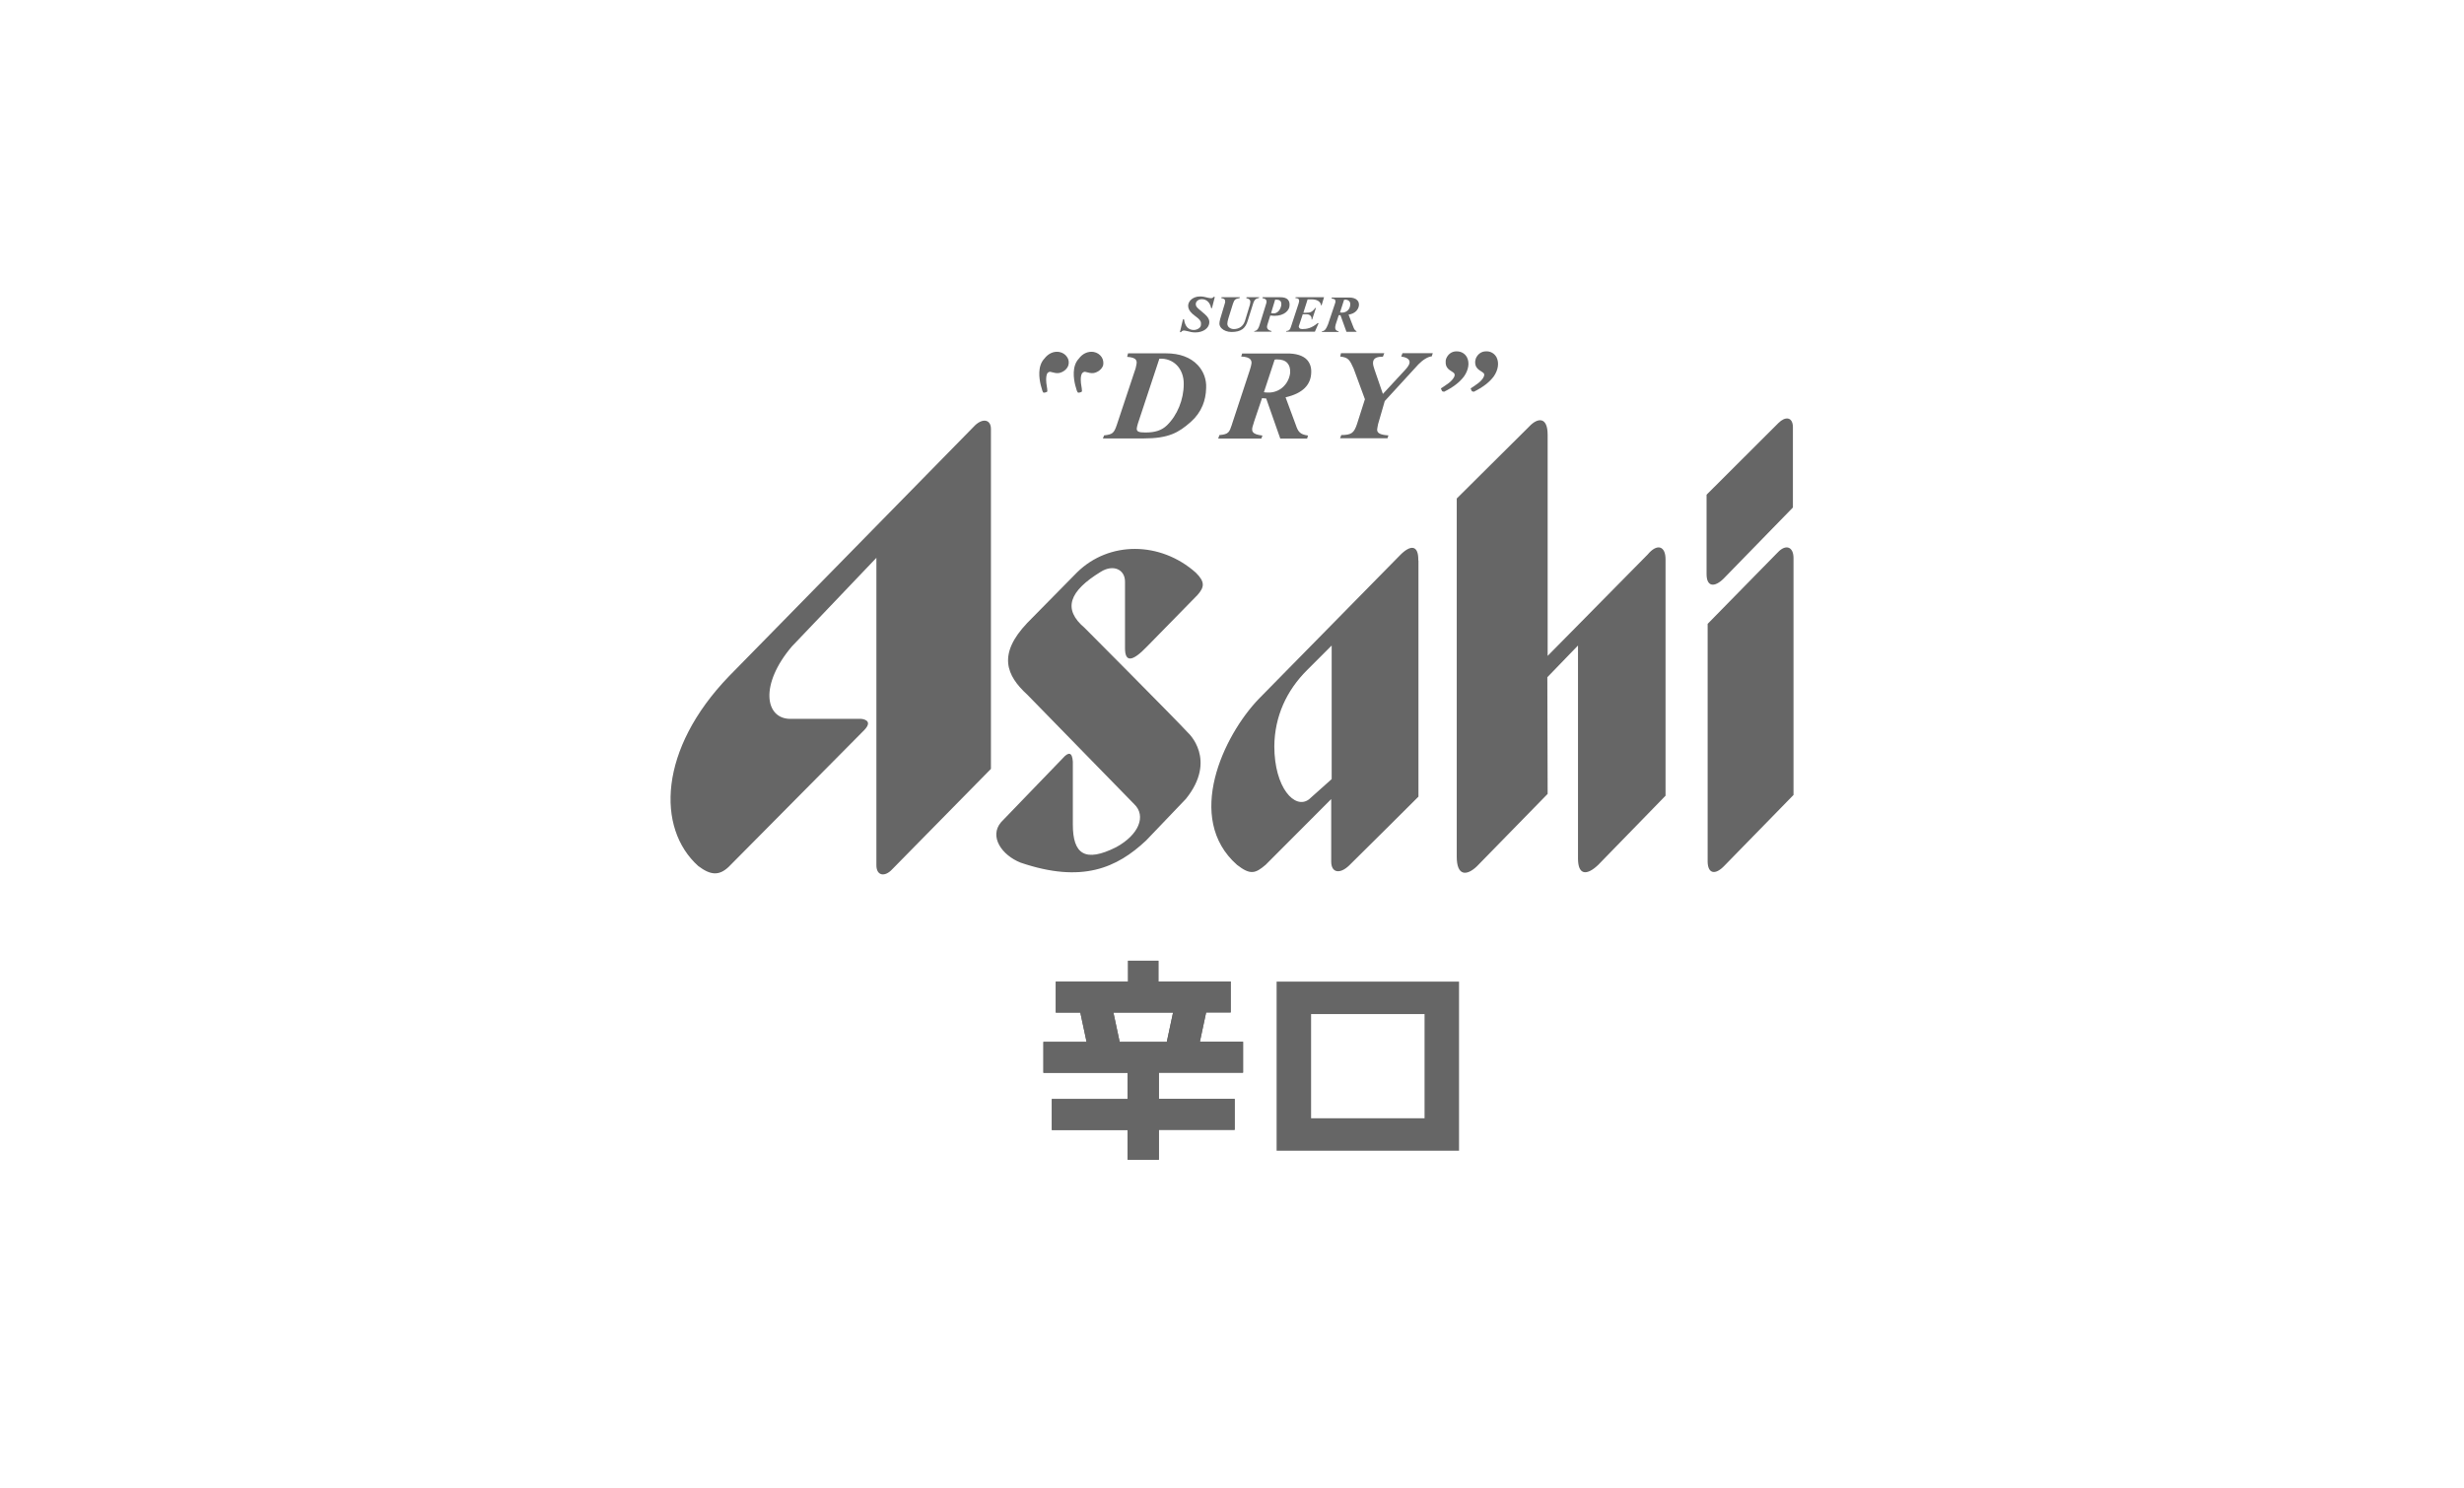
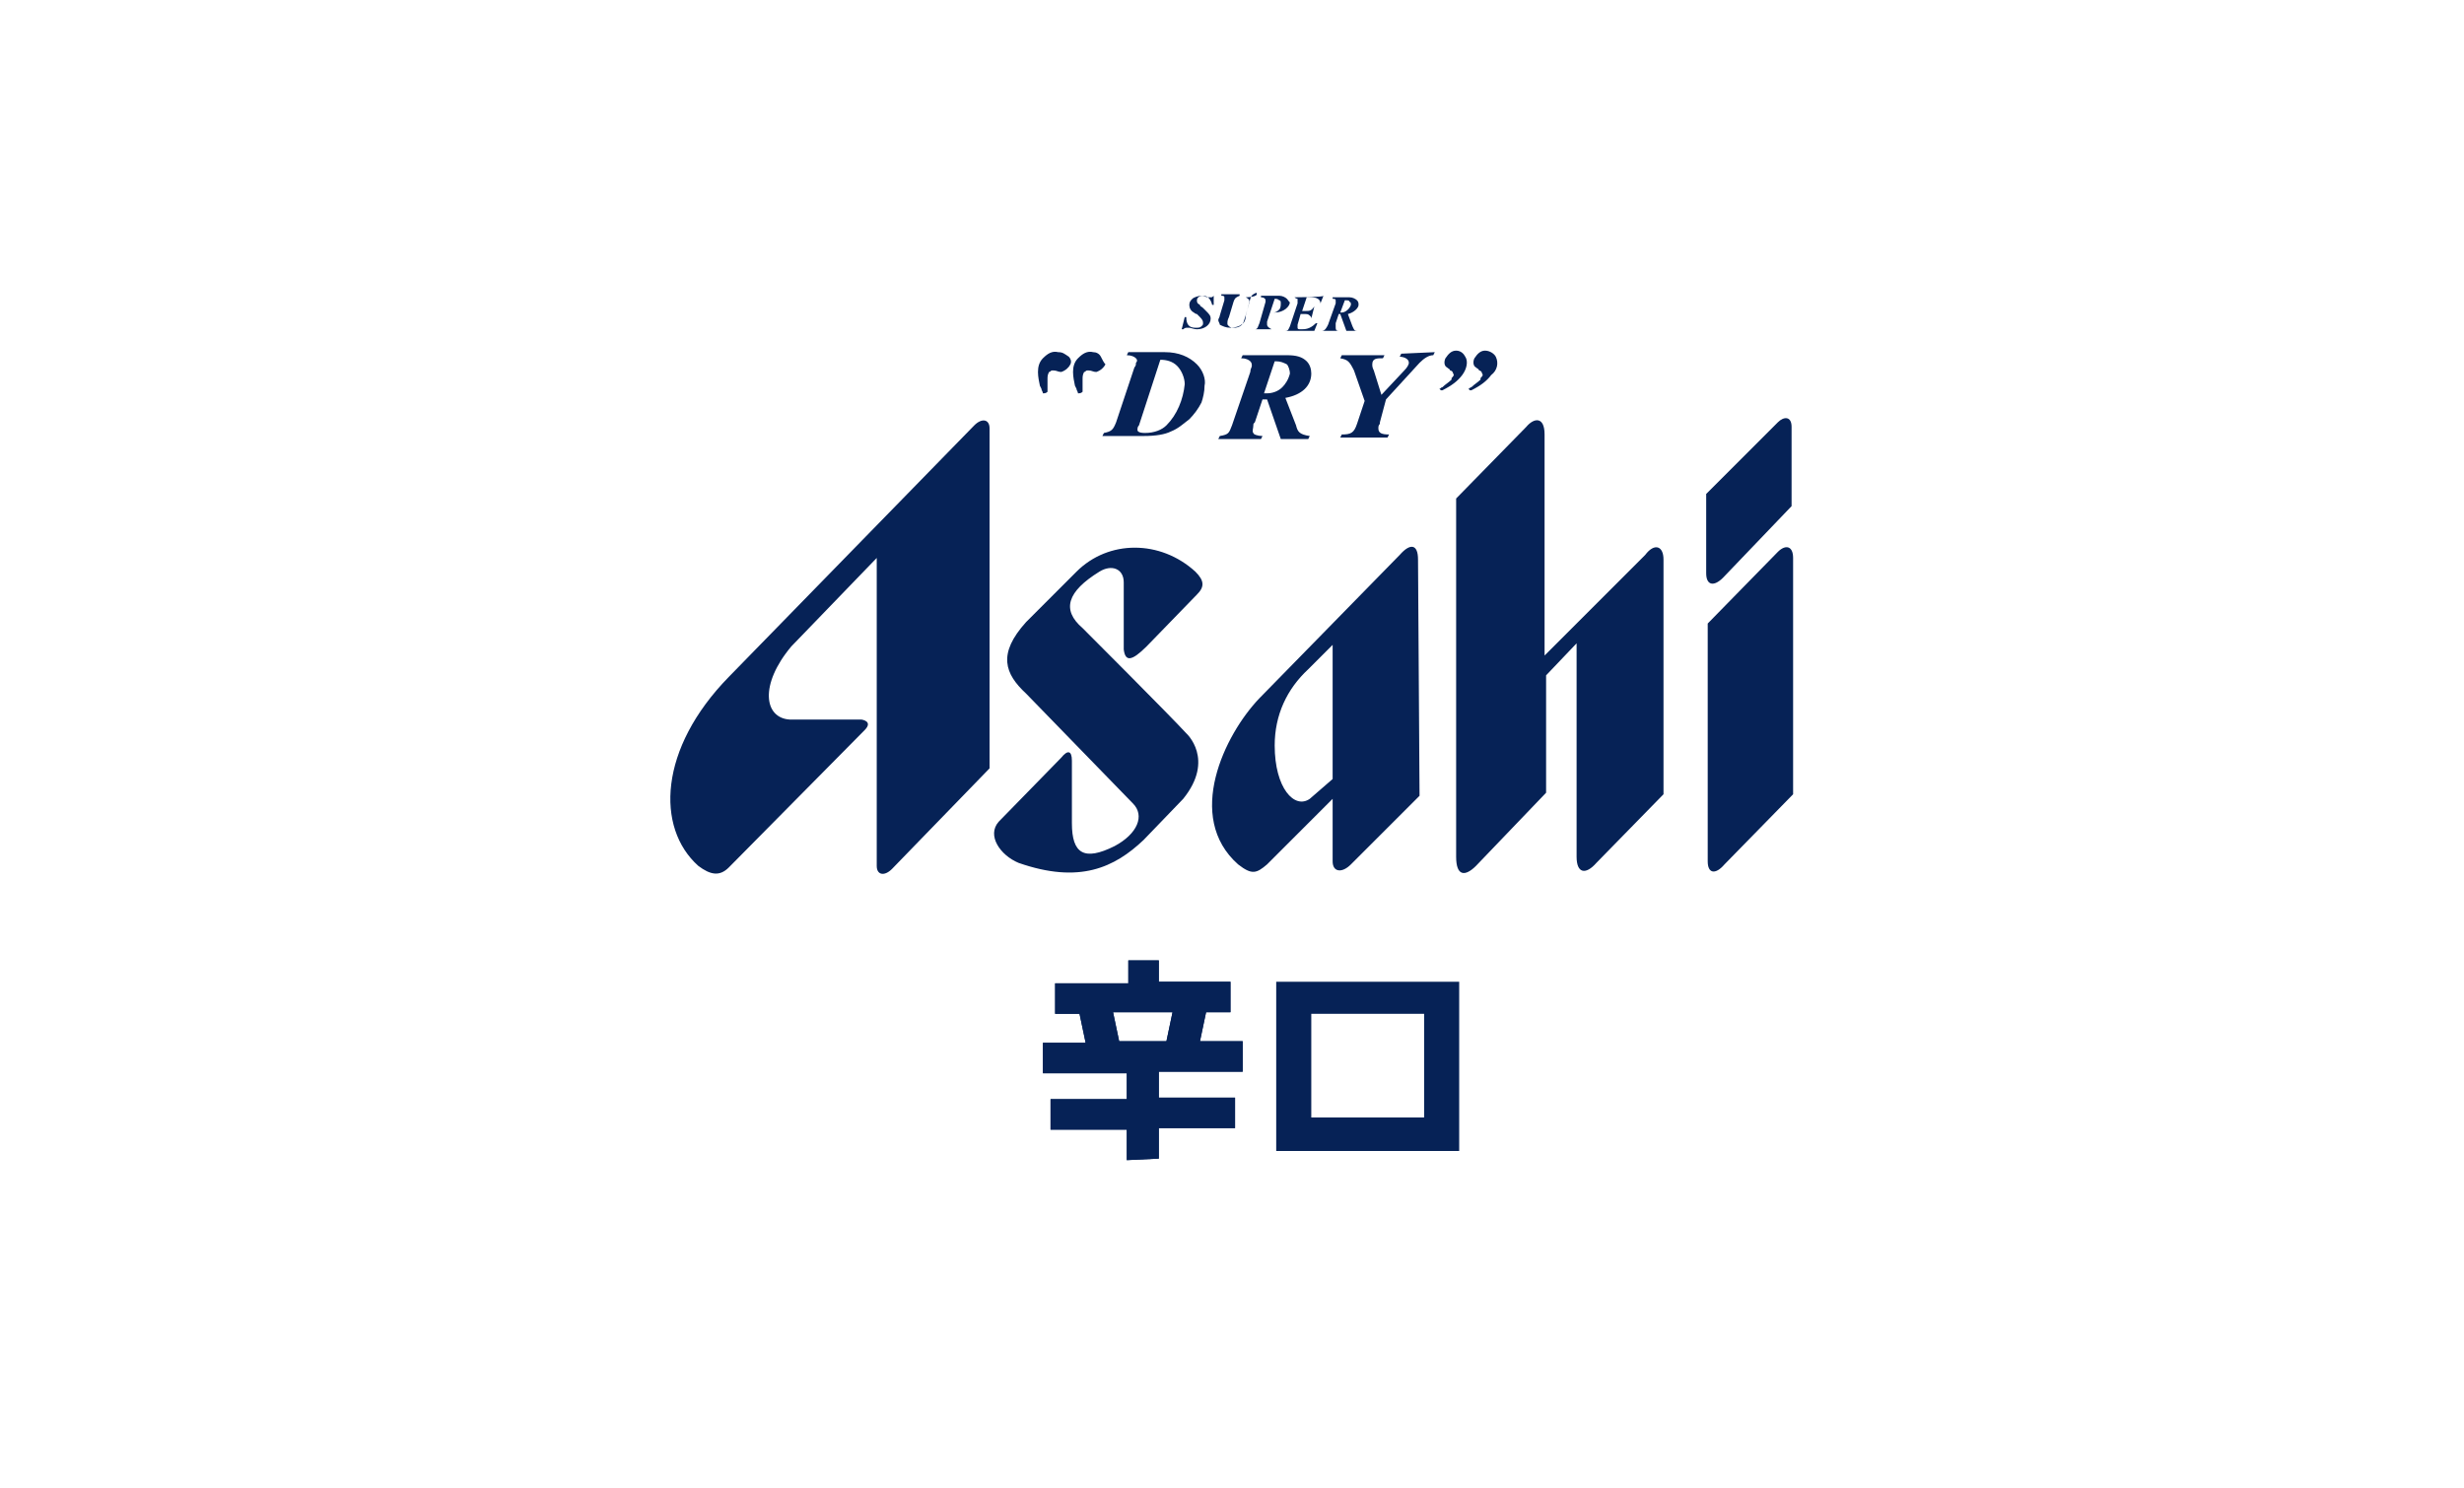
- <svg xmlns="http://www.w3.org/2000/svg" version="1.1" id="Layer_1" x="0px" y="0px" viewBox="0 0 161.55 97.55" style="enable-background:new 0 0 161.55 97.55;" xml:space="preserve">
+ <svg xmlns="http://www.w3.org/2000/svg" version="1.1" id="Layer_1" x="0px" y="0px" viewBox="0 0 161.6 97.6" style="enable-background:new 0 0 161.6 97.6;" xml:space="preserve">
  <style type="text/css">
- 	.st0{fill:#666666;}
- 	.st1{clip-path:url(#SVGID_2_);}
- 	.st2{clip-path:url(#SVGID_4_);}
- 	.st3{clip-path:url(#SVGID_6_);}
- 	.st4{clip-path:url(#SVGID_8_);}
- 	.st5{clip-path:url(#SVGID_10_);}
- 	.st6{clip-path:url(#SVGID_12_);}
- 	.st7{fill:#808080;}
- 	.st8{opacity:0;fill:#666666;}
- 	.st9{opacity:0;fill:#666666;stroke:#009DE2;stroke-width:0.112;}
- 	.st10{opacity:0;}
+ 	.st0{fill:#062256;fill-opacity:0;}
+ 	.st1{fill:#062256;}
+ 	.st2{opacity:0;}
</style>
  <g>
-     <path class="st9" d="M21.66-2.82V98.36l118.24,0V-2.81L21.66-2.82z" />
-     <path class="st9" d="M32.81,8.34v78.88h95.93l0-78.88L32.81,8.34z" />
-     <path class="st9" d="M43.96,19.55v56.53l73.63-0.06V19.49L43.96,19.55z" />
-     <path class="st0" d="M73.93,76.06V74.1h-4.97v-2.03h4.97v-1.72h-5.52v-2.03h2.83l-0.41-1.92h-1.61v-2.03h4.74V63h1.99v1.36h4.74   v2.03h-1.61l-0.41,1.92h2.83v2.03h-5.52v1.72h4.97v2.03h-4.97v1.96H73.93z M76.5,68.32l0.41-1.92H73l0.41,1.92H76.5z" />
+     <path class="st0" d="M21.7-2.8V98.4h118.2V-2.8L21.7-2.8z" />
+     <path class="st0" d="M32.8,8.3v78.9h95.9V8.3L32.8,8.3z" />
+     <path class="st0" d="M44,19.5v56.5l73.6-0.1V19.5L44,19.5z" />
+     <path class="st1" d="M73.9,76.1v-2h-5v-2h5v-1.7h-5.5v-2h2.8l-0.4-1.9h-1.6v-2H74V63h2v1.4h4.7v2h-1.6l-0.4,1.9h2.8v2H76v1.7h5v2   h-5v2L73.9,76.1L73.9,76.1z M76.5,68.3l0.4-1.9H73l0.4,1.9H76.5z" />
    <g>
      <g>
-         <path class="st0" d="M79.58,19.45c-0.06,0.1-0.13,0.11-0.23,0.1c-0.09-0.01-0.17-0.03-0.25-0.05c-0.12-0.03-0.25-0.06-0.43-0.06     c-0.24,0-0.47,0.09-0.61,0.24c-0.1,0.11-0.16,0.24-0.16,0.37c0,0.19,0.09,0.35,0.27,0.52c0.02,0.02,0.09,0.07,0.16,0.13     c0.1,0.08,0.2,0.16,0.23,0.18c0.19,0.18,0.19,0.28,0.18,0.37l0,0.04c0,0.07-0.03,0.14-0.09,0.2c-0.09,0.09-0.24,0.15-0.38,0.15     c-0.36,0-0.58-0.24-0.64-0.7h-0.07l-0.2,0.84h0.07c0.07-0.09,0.15-0.12,0.25-0.1c0.06,0.01,0.12,0.03,0.19,0.04     c0.14,0.04,0.3,0.08,0.5,0.08c0.53,0,0.92-0.29,0.92-0.68c0-0.18-0.09-0.33-0.3-0.52c-0.03-0.03-0.12-0.1-0.2-0.17     c-0.08-0.07-0.17-0.14-0.2-0.17c-0.15-0.13-0.19-0.21-0.19-0.32c0-0.18,0.17-0.32,0.4-0.32c0.31,0,0.54,0.22,0.61,0.59h0.05     l0.19-0.74H79.58z" />
-         <path class="st0" d="M81.73,19.49l-0.02,0.06c0.18,0.04,0.3,0.11,0.26,0.31l-0.01,0.05l-0.01,0.07l-0.32,1.05     c-0.11,0.35-0.37,0.55-0.74,0.55c-0.13,0-0.25-0.05-0.33-0.13c-0.06-0.06-0.09-0.14-0.09-0.23c0-0.1,0.03-0.2,0.07-0.35l0.3-0.96     c0.09-0.28,0.18-0.32,0.43-0.36l0.02-0.06h-1.2l-0.02,0.06c0.11,0.01,0.2,0.05,0.24,0.11l0.02,0.14l-0.01,0.04l-0.03,0.11     L80,20.92c-0.03,0.11-0.05,0.23-0.05,0.3c0,0.11,0.05,0.22,0.14,0.31c0.15,0.15,0.39,0.24,0.65,0.24c0.32,0,0.55-0.06,0.73-0.19     c0.15-0.12,0.26-0.29,0.34-0.56l0.35-1.11c0.09-0.3,0.21-0.33,0.38-0.37l0.02-0.05H81.73z" />
-         <path class="st0" d="M83.89,20.32c-0.07,0.11-0.19,0.23-0.39,0.23c-0.05,0-0.09,0-0.15-0.02l-0.01,0l0-0.01l0.26-0.86l0-0.01     l0.01,0c0.13,0,0.25,0,0.33,0.08c0.05,0.05,0.07,0.13,0.07,0.23C84.01,20.04,83.97,20.2,83.89,20.32 M84.44,19.65     c-0.1-0.11-0.27-0.16-0.51-0.16h-1.15l-0.01,0.06c0.19,0.03,0.27,0.1,0.27,0.23c0,0.04,0,0.05-0.03,0.15l-0.42,1.36     c-0.06,0.2-0.14,0.4-0.35,0.42l-0.01,0.04h1.13l0.01-0.04c-0.25-0.06-0.3-0.18-0.3-0.27c0-0.04,0.01-0.09,0.03-0.16l0.18-0.58     l0-0.01l0.01,0c0.11,0.01,0.18,0.02,0.28,0.02c0.63,0,0.98-0.36,0.98-0.69C84.56,19.86,84.52,19.74,84.44,19.65" />
-         <path class="st0" d="M84.95,19.49l-0.02,0.06c0.11,0,0.18,0.02,0.22,0.07l0.03,0.12l-0.04,0.17l-0.49,1.49     c-0.07,0.23-0.13,0.29-0.32,0.31l0,0.04h1.88l0.24-0.55l-0.05-0.02c-0.41,0.35-0.73,0.4-1.02,0.4c-0.08,0-0.15-0.02-0.19-0.07     l-0.04-0.09l0.02-0.08l0.02-0.05l0.22-0.67l0-0.01h0.27c0.11,0,0.2,0.04,0.26,0.12c0.05,0.06,0.06,0.14,0.05,0.22h0.04l0.25-0.76     h-0.04c-0.21,0.27-0.31,0.32-0.63,0.32h-0.16l0.01-0.02l0.27-0.85l0-0.01h0.27c0.35,0,0.59,0.15,0.61,0.39h0.04l0.16-0.53H84.95z     " />
-         <path class="st0" d="M87.99,20.5l-0.12-0.01l-0.01,0l0-0.01l0.26-0.81l0-0.01l0.01,0l0.08-0.01c0.1,0,0.19,0.04,0.25,0.1     c0.05,0.05,0.07,0.12,0.07,0.21C88.52,20.33,88.24,20.5,87.99,20.5 M88.72,21.41l-0.03-0.07l-0.27-0.7l-0.01-0.01l0.02,0     c0.45-0.07,0.66-0.37,0.67-0.64c0-0.12-0.03-0.22-0.11-0.3c-0.11-0.12-0.3-0.18-0.53-0.18h-1.14l-0.02,0.06     c0.13,0.02,0.21,0.05,0.24,0.1l0.02,0.12c-0.01,0.03-0.01,0.06-0.04,0.14l-0.46,1.37l-0.01,0.01c-0.08,0.2-0.16,0.39-0.38,0.42     l-0.01,0.04h1.1l0.01-0.04c-0.16-0.03-0.24-0.12-0.23-0.28l0.03-0.16l0.2-0.61l0-0.01h0.12l0,0.01l0.39,1.08h0.65l0.01-0.04     C88.82,21.66,88.77,21.56,88.72,21.41" />
-         <path class="st0" d="M76.51,27.89c-0.34,0.33-0.79,0.48-1.44,0.47c-0.41,0-0.54-0.06-0.54-0.25c0-0.06,0.03-0.17,0.07-0.32     l1.41-4.26l0-0.01h0.01c0.45-0.02,0.84,0.13,1.13,0.42c0.3,0.3,0.47,0.75,0.46,1.25C77.61,26.2,77.19,27.23,76.51,27.89      M78.53,23.94c-0.48-0.51-1.19-0.77-2.08-0.77h-2.49l-0.06,0.23c0.3,0.02,0.49,0.08,0.57,0.19c0.07,0.09,0.06,0.2,0.04,0.31     l-0.01,0.05c-0.02,0.08-0.03,0.19-0.09,0.34l-1.19,3.58c-0.18,0.53-0.28,0.62-0.83,0.68l-0.08,0.2h2.69     c0.78,0,1.37-0.09,1.85-0.28c0.46-0.18,0.82-0.45,1.22-0.8c0.35-0.31,0.61-0.67,0.78-1.08c0.14-0.34,0.22-0.72,0.23-1.14     C79.11,24.88,78.91,24.35,78.53,23.94" />
-         <path class="st0" d="M84.14,25.36c-0.27,0.26-0.65,0.4-1.01,0.38l-0.04,0c-0.09,0-0.14-0.01-0.22-0.02l-0.01,0l0.01-0.01     l0.7-2.12l0-0.01l0.01,0l0.02,0c0.04-0.01,0.06-0.01,0.14-0.01c0.29,0,0.51,0.07,0.66,0.23c0.14,0.15,0.2,0.36,0.19,0.64     C84.54,24.88,84.32,25.19,84.14,25.36 M84.96,27.87l-0.67-1.81l0-0.01l0.01,0c1.09-0.25,1.66-0.8,1.67-1.65     c0.01-0.33-0.09-0.6-0.28-0.81c-0.27-0.28-0.72-0.42-1.34-0.41h-2.91l-0.06,0.2c0.3,0.01,0.5,0.07,0.6,0.19     c0.06,0.07,0.09,0.17,0.07,0.28c-0.01,0.1-0.05,0.23-0.11,0.43l-1.17,3.55l0,0.01c-0.17,0.5-0.21,0.64-0.82,0.69l-0.08,0.23h2.83     l0.07-0.2c-0.35-0.04-0.55-0.11-0.63-0.24c-0.09-0.13-0.03-0.31,0.03-0.49c0.02-0.06,0.04-0.13,0.06-0.2l0.51-1.51l0-0.01l0.01,0     l0.26,0.02l0.01,0l0,0.01l0.92,2.62h1.76l0.06-0.2C85.23,28.49,85.11,28.31,84.96,27.87" />
-         <path class="st0" d="M91.95,23.17l-0.08,0.21c0.22,0.03,0.56,0.12,0.55,0.38c0,0.12-0.1,0.28-0.26,0.46l-1.48,1.6l-0.01,0.01     l-0.01-0.02l-0.54-1.57c-0.06-0.17-0.1-0.32-0.1-0.44c0-0.36,0.33-0.41,0.65-0.41l0.09-0.23h-2.84l-0.05,0.22     c0.53,0.06,0.62,0.21,0.88,0.79l0.74,2.01l0,0l0,0l-0.52,1.63c-0.2,0.59-0.36,0.71-1.03,0.72l-0.08,0.21h3.11l0.06-0.19     c-0.51-0.03-0.74-0.14-0.74-0.37c0-0.06,0.03-0.19,0.05-0.3l0.01-0.06l0.44-1.52l0,0l0,0l2.21-2.41c0.29-0.3,0.64-0.51,0.87-0.52     l0.07-0.21H91.95z" />
-         <path class="st0" d="M95.48,23.04c-0.29,0-0.54,0.18-0.66,0.47c-0.07,0.19-0.05,0.47,0.09,0.63h0v0     c0.06,0.08,0.15,0.14,0.23,0.19c0.07,0.05,0.15,0.09,0.21,0.16l0,0v0c0.06,0.12,0,0.22-0.06,0.31l-0.04,0.06l0,0     c-0.15,0.2-0.37,0.34-0.58,0.48c-0.07,0.04-0.14,0.09-0.2,0.13l0.06,0.14l0.03,0.05l0.12,0.03c0.6-0.3,1.03-0.63,1.31-1.01     c0.3-0.43,0.37-0.9,0.19-1.25C96.04,23.17,95.78,23.03,95.48,23.04" />
-         <path class="st0" d="M98.12,23.43c-0.14-0.26-0.41-0.41-0.7-0.39c-0.29,0-0.54,0.18-0.66,0.47c-0.07,0.19-0.06,0.47,0.09,0.63h0     l0,0c0.06,0.08,0.15,0.14,0.23,0.19c0.07,0.05,0.15,0.09,0.21,0.16v0l0,0c0.06,0.12-0.01,0.22-0.06,0.31l-0.04,0.06h0v0     c-0.15,0.2-0.37,0.34-0.57,0.48c-0.07,0.05-0.14,0.09-0.2,0.13l0.06,0.14l0.03,0.05l0.12,0.03c0.6-0.3,1.03-0.63,1.31-1.01     C98.23,24.26,98.3,23.79,98.12,23.43" />
-         <path class="st0" d="M69.45,23.08c-0.37-0.06-0.72,0.1-0.98,0.44l0,0h0c-0.46,0.49-0.34,1.31-0.23,1.75l0.05,0.17     c0.03,0.11,0.05,0.22,0.12,0.31c0.1,0,0.19-0.02,0.26-0.08c0-0.12-0.02-0.23-0.04-0.36c-0.02-0.13-0.04-0.25-0.04-0.39     c0-0.16,0.01-0.32,0.08-0.45l0,0l0,0c0.05-0.05,0.1-0.09,0.19-0.09l0,0h0l0.08,0.02c0.16,0.04,0.32,0.09,0.5,0.06     c0.29-0.06,0.54-0.27,0.61-0.52c0.05-0.18,0.02-0.38-0.09-0.53C69.85,23.24,69.67,23.12,69.45,23.08" />
-         <path class="st0" d="M72.23,23.42c-0.12-0.18-0.3-0.3-0.52-0.34c-0.37-0.06-0.73,0.1-0.98,0.44v0c-0.46,0.49-0.34,1.31-0.23,1.75     l0.05,0.17c0.03,0.11,0.05,0.22,0.13,0.31c0.1,0,0.19-0.02,0.26-0.08c0-0.12-0.02-0.23-0.04-0.36c-0.02-0.12-0.04-0.25-0.04-0.39     c0-0.16,0.01-0.32,0.09-0.45l0,0l0,0c0.05-0.05,0.11-0.09,0.19-0.09l0,0h0l0.08,0.02c0.16,0.04,0.32,0.09,0.5,0.06     c0.29-0.06,0.54-0.27,0.61-0.52C72.36,23.77,72.33,23.57,72.23,23.42" />
+         <path class="st1" d="M79.6,19.4c-0.1,0.1-0.1,0.1-0.2,0.1c-0.1,0-0.2,0-0.2,0c-0.1,0-0.2-0.1-0.4-0.1c-0.2,0-0.5,0.1-0.6,0.2     c-0.1,0.1-0.2,0.2-0.2,0.4c0,0.2,0.1,0.4,0.3,0.5c0,0,0.1,0.1,0.2,0.1c0.1,0.1,0.2,0.2,0.2,0.2c0.2,0.2,0.2,0.3,0.2,0.4v0     c0,0.1,0,0.1-0.1,0.2c-0.1,0.1-0.2,0.1-0.4,0.1c-0.4,0-0.6-0.2-0.6-0.7h-0.1l-0.2,0.8h0.1c0.1-0.1,0.2-0.1,0.2-0.1     c0.1,0,0.1,0,0.2,0c0.1,0,0.3,0.1,0.5,0.1c0.5,0,0.9-0.3,0.9-0.7c0-0.2-0.1-0.3-0.3-0.5c0,0-0.1-0.1-0.2-0.2     c-0.1-0.1-0.2-0.1-0.2-0.2c-0.2-0.1-0.2-0.2-0.2-0.3c0-0.2,0.2-0.3,0.4-0.3c0.3,0,0.5,0.2,0.6,0.6h0.1L79.6,19.4L79.6,19.4     L79.6,19.4z" />
+         <path class="st1" d="M81.7,19.5L81.7,19.5c0.2,0.1,0.3,0.2,0.2,0.4l0,0l0,0.1l-0.3,1c-0.1,0.4-0.4,0.5-0.7,0.5     c-0.1,0-0.2,0-0.3-0.1c-0.1-0.1-0.1-0.1-0.1-0.2c0-0.1,0-0.2,0.1-0.4l0.3-1c0.1-0.3,0.2-0.3,0.4-0.4l0-0.1h-1.2l0,0.1     c0.1,0,0.2,0,0.2,0.1l0,0.1l0,0l0,0.1l-0.3,1c0,0.1-0.1,0.2-0.1,0.3c0,0.1,0.1,0.2,0.1,0.3c0.2,0.1,0.4,0.2,0.7,0.2     c0.3,0,0.6-0.1,0.7-0.2c0.2-0.1,0.3-0.3,0.3-0.6l0.3-1.1c0.1-0.3,0.2-0.3,0.4-0.4l0,0C82.6,19.5,81.7,19.5,81.7,19.5z" />
+         <path class="st1" d="M83.9,20.3c-0.1,0.1-0.2,0.2-0.4,0.2c-0.1,0-0.1,0-0.2,0h0v0l0.3-0.9v0h0c0.1,0,0.2,0,0.3,0.1     c0.1,0,0.1,0.1,0.1,0.2C84,20,84,20.2,83.9,20.3 M84.4,19.6c-0.1-0.1-0.3-0.2-0.5-0.2h-1.2l0,0.1c0.2,0,0.3,0.1,0.3,0.2     c0,0,0,0,0,0.1l-0.4,1.4c-0.1,0.2-0.1,0.4-0.3,0.4l0,0h1.1l0,0c-0.2-0.1-0.3-0.2-0.3-0.3c0,0,0-0.1,0-0.2l0.2-0.6v0h0     c0.1,0,0.2,0,0.3,0c0.6,0,1-0.4,1-0.7C84.6,19.9,84.5,19.7,84.4,19.6" />
+         <path class="st1" d="M84.9,19.5L84.9,19.5c0.1,0.1,0.2,0.1,0.2,0.1l0,0.1l0,0.2l-0.5,1.5c-0.1,0.2-0.1,0.3-0.3,0.3v0h1.9l0.2-0.5     l-0.1,0c-0.4,0.4-0.7,0.4-1,0.4c-0.1,0-0.2,0-0.2-0.1l0-0.1l0-0.1l0,0l0.2-0.7v0h0.3c0.1,0,0.2,0,0.3,0.1     c0.1,0.1,0.1,0.1,0.1,0.2h0l0.2-0.8h0c-0.2,0.3-0.3,0.3-0.6,0.3h-0.2l0,0l0.3-0.9v0H86c0.3,0,0.6,0.1,0.6,0.4h0l0.2-0.5     C86.8,19.5,84.9,19.5,84.9,19.5z" />
+         <path class="st1" d="M88,20.5l-0.1,0h0v0l0.3-0.8v0h0l0.1,0c0.1,0,0.2,0,0.2,0.1c0.1,0,0.1,0.1,0.1,0.2     C88.5,20.3,88.2,20.5,88,20.5 M88.7,21.4L88.7,21.4l-0.3-0.8l0,0h0c0.4-0.1,0.7-0.4,0.7-0.6c0-0.1,0-0.2-0.1-0.3     c-0.1-0.1-0.3-0.2-0.5-0.2h-1.1l0,0.1c0.1,0,0.2,0,0.2,0.1l0,0.1c0,0,0,0.1,0,0.1l-0.5,1.4l0,0c-0.1,0.2-0.2,0.4-0.4,0.4l0,0h1.1     l0,0c-0.2,0-0.2-0.1-0.2-0.3l0-0.2l0.2-0.6v0h0.1v0l0.4,1.1h0.7l0,0C88.8,21.7,88.8,21.6,88.7,21.4" />
+         <path class="st1" d="M76.5,27.9c-0.3,0.3-0.8,0.5-1.4,0.5c-0.4,0-0.5-0.1-0.5-0.2c0-0.1,0-0.2,0.1-0.3l1.4-4.3v0h0     c0.4,0,0.8,0.1,1.1,0.4c0.3,0.3,0.5,0.8,0.5,1.2C77.6,26.2,77.2,27.2,76.5,27.9 M78.5,23.9c-0.5-0.5-1.2-0.8-2.1-0.8H74l-0.1,0.2     c0.3,0,0.5,0.1,0.6,0.2c0.1,0.1,0.1,0.2,0,0.3l0,0c0,0.1,0,0.2-0.1,0.3l-1.2,3.6c-0.2,0.5-0.3,0.6-0.8,0.7l-0.1,0.2H75     c0.8,0,1.4-0.1,1.8-0.3c0.5-0.2,0.8-0.5,1.2-0.8c0.3-0.3,0.6-0.7,0.8-1.1c0.1-0.3,0.2-0.7,0.2-1.1C79.1,24.9,78.9,24.3,78.5,23.9     " />
+         <path class="st1" d="M84.1,25.4c-0.3,0.3-0.7,0.4-1,0.4h0c-0.1,0-0.1,0-0.2,0h0l0,0l0.7-2.1v0h0h0c0,0,0.1,0,0.1,0     c0.3,0,0.5,0.1,0.7,0.2c0.1,0.1,0.2,0.4,0.2,0.6C84.5,24.9,84.3,25.2,84.1,25.4 M85,27.9l-0.7-1.8v0h0c1.1-0.2,1.7-0.8,1.7-1.6     c0-0.3-0.1-0.6-0.3-0.8c-0.3-0.3-0.7-0.4-1.3-0.4h-2.9l-0.1,0.2c0.3,0,0.5,0.1,0.6,0.2c0.1,0.1,0.1,0.2,0.1,0.3     c0,0.1-0.1,0.2-0.1,0.4l-1.2,3.5v0c-0.2,0.5-0.2,0.6-0.8,0.7l-0.1,0.2h2.8l0.1-0.2c-0.3,0-0.6-0.1-0.6-0.2c-0.1-0.1,0-0.3,0-0.5     c0-0.1,0-0.1,0.1-0.2l0.5-1.5v0h0l0.3,0h0v0l0.9,2.6h1.8l0.1-0.2C85.2,28.5,85.1,28.3,85,27.9" />
+         <path class="st1" d="M91.9,23.2l-0.1,0.2c0.2,0,0.6,0.1,0.6,0.4c0,0.1-0.1,0.3-0.3,0.5l-1.5,1.6l0,0l0,0l-0.5-1.6     c-0.1-0.2-0.1-0.3-0.1-0.4c0-0.4,0.3-0.4,0.7-0.4l0.1-0.2h-2.8l-0.1,0.2c0.5,0.1,0.6,0.2,0.9,0.8l0.7,2l0,0l0,0L89,27.8     c-0.2,0.6-0.4,0.7-1,0.7l-0.1,0.2H91l0.1-0.2c-0.5,0-0.7-0.1-0.7-0.4c0-0.1,0-0.2,0.1-0.3l0-0.1l0.4-1.5l0,0l0,0l2.2-2.4     c0.3-0.3,0.6-0.5,0.9-0.5l0.1-0.2L91.9,23.2L91.9,23.2z" />
+         <path class="st1" d="M95.5,23c-0.3,0-0.5,0.2-0.7,0.5c-0.1,0.2-0.1,0.5,0.1,0.6l0,0l0,0c0.1,0.1,0.2,0.1,0.2,0.2     c0.1,0,0.2,0.1,0.2,0.2l0,0l0,0c0.1,0.1,0,0.2-0.1,0.3l0,0.1l0,0c-0.2,0.2-0.4,0.3-0.6,0.5c-0.1,0-0.1,0.1-0.2,0.1l0.1,0.1l0,0     l0.1,0c0.6-0.3,1-0.6,1.3-1c0.3-0.4,0.4-0.9,0.2-1.2C96,23.2,95.8,23,95.5,23" />
+         <path class="st1" d="M98.1,23.4C98,23.2,97.7,23,97.4,23c-0.3,0-0.5,0.2-0.7,0.5c-0.1,0.2-0.1,0.5,0.1,0.6l0,0l0,0     c0.1,0.1,0.2,0.1,0.2,0.2c0.1,0,0.2,0.1,0.2,0.2l0,0l0,0c0.1,0.1,0,0.2-0.1,0.3l0,0.1l0,0l0,0c-0.2,0.2-0.4,0.3-0.6,0.5     c-0.1,0-0.1,0.1-0.2,0.1l0.1,0.1l0,0l0.1,0c0.6-0.3,1-0.6,1.3-1C98.2,24.3,98.3,23.8,98.1,23.4" />
+         <path class="st1" d="M69.4,23.1c-0.4-0.1-0.7,0.1-1,0.4l0,0l0,0c-0.5,0.5-0.3,1.3-0.2,1.8l0.1,0.2c0,0.1,0.1,0.2,0.1,0.3     c0.1,0,0.2,0,0.3-0.1c0-0.1,0-0.2,0-0.4c0-0.1,0-0.2,0-0.4c0-0.2,0-0.3,0.1-0.5l0,0l0,0c0.1,0,0.1-0.1,0.2-0.1l0,0l0,0l0.1,0     c0.2,0,0.3,0.1,0.5,0.1c0.3-0.1,0.5-0.3,0.6-0.5c0.1-0.2,0-0.4-0.1-0.5C69.8,23.2,69.7,23.1,69.4,23.1" />
+         <path class="st1" d="M72.2,23.4c-0.1-0.2-0.3-0.3-0.5-0.3c-0.4-0.1-0.7,0.1-1,0.4l0,0c-0.5,0.5-0.3,1.3-0.2,1.8l0.1,0.2     c0,0.1,0.1,0.2,0.1,0.3c0.1,0,0.2,0,0.3-0.1c0-0.1,0-0.2,0-0.4c0-0.1,0-0.2,0-0.4c0-0.2,0-0.3,0.1-0.5l0,0l0,0     c0.1,0,0.1-0.1,0.2-0.1l0,0l0,0l0.1,0c0.2,0,0.3,0.1,0.5,0.1c0.3-0.1,0.5-0.3,0.6-0.5C72.4,23.8,72.3,23.6,72.2,23.4" />
      </g>
-       <path class="st0" d="M51.92,42.39c-2.12,2.49-1.77,4.73-0.12,4.75h4.67c0,0,0.85,0.06,0.19,0.74l-8.89,8.97    c-0.63,0.59-1.18,0.55-1.99-0.06c-2.76-2.48-2.59-7.67,2.01-12.44l16.15-16.47c0.52-0.48,1.03-0.36,1.03,0.25v22.29l-6.46,6.57    c-0.5,0.55-1.05,0.44-1.05-0.25V36.58L51.92,42.39z M75.2,42.4l3.31-3.38c0.46-0.52,0.51-0.86-0.11-1.47    c-2.32-2.06-5.68-2.08-7.78-0.02l-3.27,3.32c-1.95,2.06-1.38,3.44,0.01,4.71l7.01,7.18c0.79,0.76,0.31,2-1.2,2.82    c-2.02,1.01-2.83,0.46-2.83-1.49v-4.12c-0.04-0.65-0.29-0.65-0.66-0.23l-4.05,4.2c-0.79,0.94,0.05,2.16,1.29,2.65    c4.03,1.37,6.31,0.34,8.22-1.45l2.61-2.73c2.08-2.58,0.15-4.33,0.15-4.33c-0.99-1.07-6.79-6.89-6.79-6.89    c-1.44-1.22-1.04-2.39,1.07-3.68c0.81-0.5,1.58-0.15,1.58,0.65v4.39C73.77,43.45,74.25,43.39,75.2,42.4 M95.51,32.69v23.49    c0,1.26,0.64,1.28,1.32,0.63l4.64-4.75l-0.02-7.65l2.01-2.08v13.97c0,1.07,0.55,1.15,1.32,0.42l4.42-4.54v-15.5    c0-0.88-0.55-1.07-1.18-0.31l-6.55,6.64v-14.5c0-1.2-0.66-1.13-1.21-0.54L95.51,32.69z M116.6,27.74l-4.71,4.7v5.21    c0,0.82,0.5,0.9,1.12,0.29l4.54-4.66v-5.31C117.52,27.32,117.04,27.3,116.6,27.74 M116.56,36.22l-4.6,4.69v15.61    c0.02,0.78,0.5,0.88,1.1,0.25l4.53-4.64V36.6C117.59,35.85,117.09,35.66,116.56,36.22 M83.55,48.93c0.02-1.96,0.81-3.66,2.15-4.99    l1.61-1.61v8.76l-1.49,1.33C84.9,53.11,83.55,51.66,83.55,48.93 M92.99,36.75c0.02-1.01-0.5-1.07-1.23-0.31l-9.23,9.39    c-2.31,2.4-4.88,7.83-1.43,10.88c0.88,0.69,1.21,0.57,1.88,0l4.3-4.31v4.1c0,0.74,0.57,0.84,1.18,0.25    c0.84-0.82,4.54-4.51,4.54-4.51V36.75" />
-       <path class="st0" d="M83.7,64.37h11.96v11.09H83.7V64.37z M85.96,73.33h7.44V66.5h-7.44V73.33z M73.93,76.06V74.1h-4.97v-2.03    h4.97v-1.72h-5.52v-2.03h2.83l-0.41-1.92h-1.61v-2.03h4.74V63h1.99v1.36h4.74v2.03h-1.61l-0.41,1.92h2.83v2.03h-5.52v1.72h4.97    v2.03h-4.97v1.96H73.93z M76.5,68.32l0.41-1.92H73l0.41,1.92H76.5z" />
+       <path class="st1" d="M51.9,42.4c-2.1,2.5-1.8,4.7-0.1,4.8h4.7c0,0,0.8,0.1,0.2,0.7l-8.9,9c-0.6,0.6-1.2,0.5-2-0.1    c-2.8-2.5-2.6-7.7,2-12.4l16.1-16.5c0.5-0.5,1-0.4,1,0.2v22.3L58.5,57c-0.5,0.5-1,0.4-1-0.2V36.6L51.9,42.4z M75.2,42.4l3.3-3.4    c0.5-0.5,0.5-0.9-0.1-1.5c-2.3-2.1-5.7-2.1-7.8,0l-3.3,3.3c-1.9,2.1-1.4,3.4,0,4.7l7,7.2c0.8,0.8,0.3,2-1.2,2.8    c-2,1-2.8,0.5-2.8-1.5v-4.1c0-0.7-0.3-0.7-0.7-0.2l-4.1,4.2c-0.8,0.9,0.1,2.2,1.3,2.7c4,1.4,6.3,0.3,8.2-1.5l2.6-2.7    c2.1-2.6,0.2-4.3,0.2-4.3c-1-1.1-6.8-6.9-6.8-6.9c-1.4-1.2-1-2.4,1.1-3.7c0.8-0.5,1.6-0.2,1.6,0.7v4.4    C73.8,43.4,74.2,43.4,75.2,42.4 M95.5,32.7v23.5c0,1.3,0.6,1.3,1.3,0.6l4.6-4.8l0-7.7l2-2.1v14c0,1.1,0.6,1.2,1.3,0.4l4.4-4.5    V36.7c0-0.9-0.6-1.1-1.2-0.3l-6.6,6.6V28.5c0-1.2-0.7-1.1-1.2-0.5L95.5,32.7z M116.6,27.7l-4.7,4.7v5.2c0,0.8,0.5,0.9,1.1,0.3    l4.5-4.7V28C117.5,27.3,117,27.3,116.6,27.7 M116.6,36.2l-4.6,4.7v15.6c0,0.8,0.5,0.9,1.1,0.2l4.5-4.6V36.6    C117.6,35.8,117.1,35.7,116.6,36.2 M83.6,48.9c0-2,0.8-3.7,2.2-5l1.6-1.6v8.8l-1.5,1.3C84.9,53.1,83.6,51.7,83.6,48.9 M93,36.7    c0-1-0.5-1.1-1.2-0.3l-9.2,9.4c-2.3,2.4-4.9,7.8-1.4,10.9c0.9,0.7,1.2,0.6,1.9,0l4.3-4.3v4.1c0,0.7,0.6,0.8,1.2,0.2    c0.8-0.8,4.5-4.5,4.5-4.5L93,36.7" />
+       <path class="st1" d="M83.7,64.4h12v11.1h-12V64.4z M86,73.3h7.4v-6.8H86V73.3z M73.9,76.1v-2h-5v-2h5v-1.7h-5.5v-2h2.8l-0.4-1.9    h-1.6v-2H74V63h2v1.4h4.7v2h-1.6l-0.4,1.9h2.8v2H76v1.7h5v2h-5v2L73.9,76.1L73.9,76.1z M76.5,68.3l0.4-1.9H73l0.4,1.9H76.5z" />
    </g>
-     <g class="st10">
-       <path class="st0" d="M73.19,84.03h20.63c0.7,0,0.82-0.59,0.25-1.11l-6.72-6.86H64.53c-0.63,0-0.74,0.55-0.25,1.09l16.86,17.15    c4.88,4.88,10.2,5.06,12.74,2.13c0.63-0.86,0.66-1.44,0.06-2.11l-9.18-9.44c-0.7-0.7-0.76,0.2-0.76,0.2v4.96    c-0.02,1.76-2.31,2.13-4.86-0.13L73.19,84.03z" />
-       <path class="st0" d="M125.56,48.07V27.44c0-0.7-0.59-0.82-1.11-0.25l-6.86,6.72v22.82c0,0.63,0.55,0.74,1.09,0.25l17.15-16.86    c4.88-4.88,5.06-10.2,2.13-12.74c-0.86-0.63-1.44-0.66-2.11-0.06l-9.44,9.18c-0.7,0.7,0.2,0.76,0.2,0.76h4.96    c1.76,0.02,2.13,2.31-0.13,4.86L125.56,48.07z" />
-       <path class="st0" d="M85.51,11.52H64.88c-0.7,0-0.82,0.59-0.25,1.11l6.72,6.86h22.82c0.63,0,0.74-0.55,0.25-1.09L77.56,1.25    c-4.88-4.88-10.2-5.06-12.74-2.13c-0.63,0.86-0.66,1.44-0.06,2.11l9.18,9.44c0.7,0.7,0.76-0.2,0.76-0.2V5.5    c0.02-1.76,2.31-2.13,4.86,0.13L85.51,11.52z" />
-       <path class="st0" d="M35.99,36.04v20.63c0,0.7,0.59,0.82,1.11,0.25l6.86-6.72V27.38c0-0.63-0.55-0.74-1.09-0.25L25.72,43.99    c-4.88,4.88-5.06,10.2-2.13,12.74c0.86,0.63,1.44,0.66,2.11,0.06l9.44-9.18c0.7-0.7-0.2-0.76-0.2-0.76h-4.96    c-1.76-0.02-2.13-2.31,0.13-4.86L35.99,36.04z" />
+     <g class="st2">
+       <path class="st1" d="M73.2,84h20.6c0.7,0,0.8-0.6,0.2-1.1l-6.7-6.9H64.5c-0.6,0-0.7,0.6-0.2,1.1l16.9,17.2    c4.9,4.9,10.2,5.1,12.7,2.1c0.6-0.9,0.7-1.4,0.1-2.1l-9.2-9.4c-0.7-0.7-0.8,0.2-0.8,0.2v5c0,1.8-2.3,2.1-4.9-0.1L73.2,84z" />
+       <path class="st1" d="M125.6,48.1V27.4c0-0.7-0.6-0.8-1.1-0.2l-6.9,6.7v22.8c0,0.6,0.6,0.7,1.1,0.2l17.1-16.9    c4.9-4.9,5.1-10.2,2.1-12.7c-0.9-0.6-1.4-0.7-2.1-0.1l-9.4,9.2c-0.7,0.7,0.2,0.8,0.2,0.8h5c1.8,0,2.1,2.3-0.1,4.9L125.6,48.1z" />
+       <path class="st1" d="M85.5,11.5H64.9c-0.7,0-0.8,0.6-0.2,1.1l6.7,6.9h22.8c0.6,0,0.7-0.5,0.2-1.1L77.6,1.2    c-4.9-4.9-10.2-5.1-12.7-2.1c-0.6,0.9-0.7,1.4-0.1,2.1l9.2,9.4c0.7,0.7,0.8-0.2,0.8-0.2v-5c0-1.8,2.3-2.1,4.9,0.1L85.5,11.5z" />
+       <path class="st1" d="M36,36v20.6c0,0.7,0.6,0.8,1.1,0.2l6.9-6.7V27.4c0-0.6-0.5-0.7-1.1-0.2L25.7,44c-4.9,4.9-5.1,10.2-2.1,12.7    c0.9,0.6,1.4,0.7,2.1,0.1l9.4-9.2c0.7-0.7-0.2-0.8-0.2-0.8h-5c-1.8,0-2.1-2.3,0.1-4.9L36,36z" />
    </g>
  </g>
</svg>
